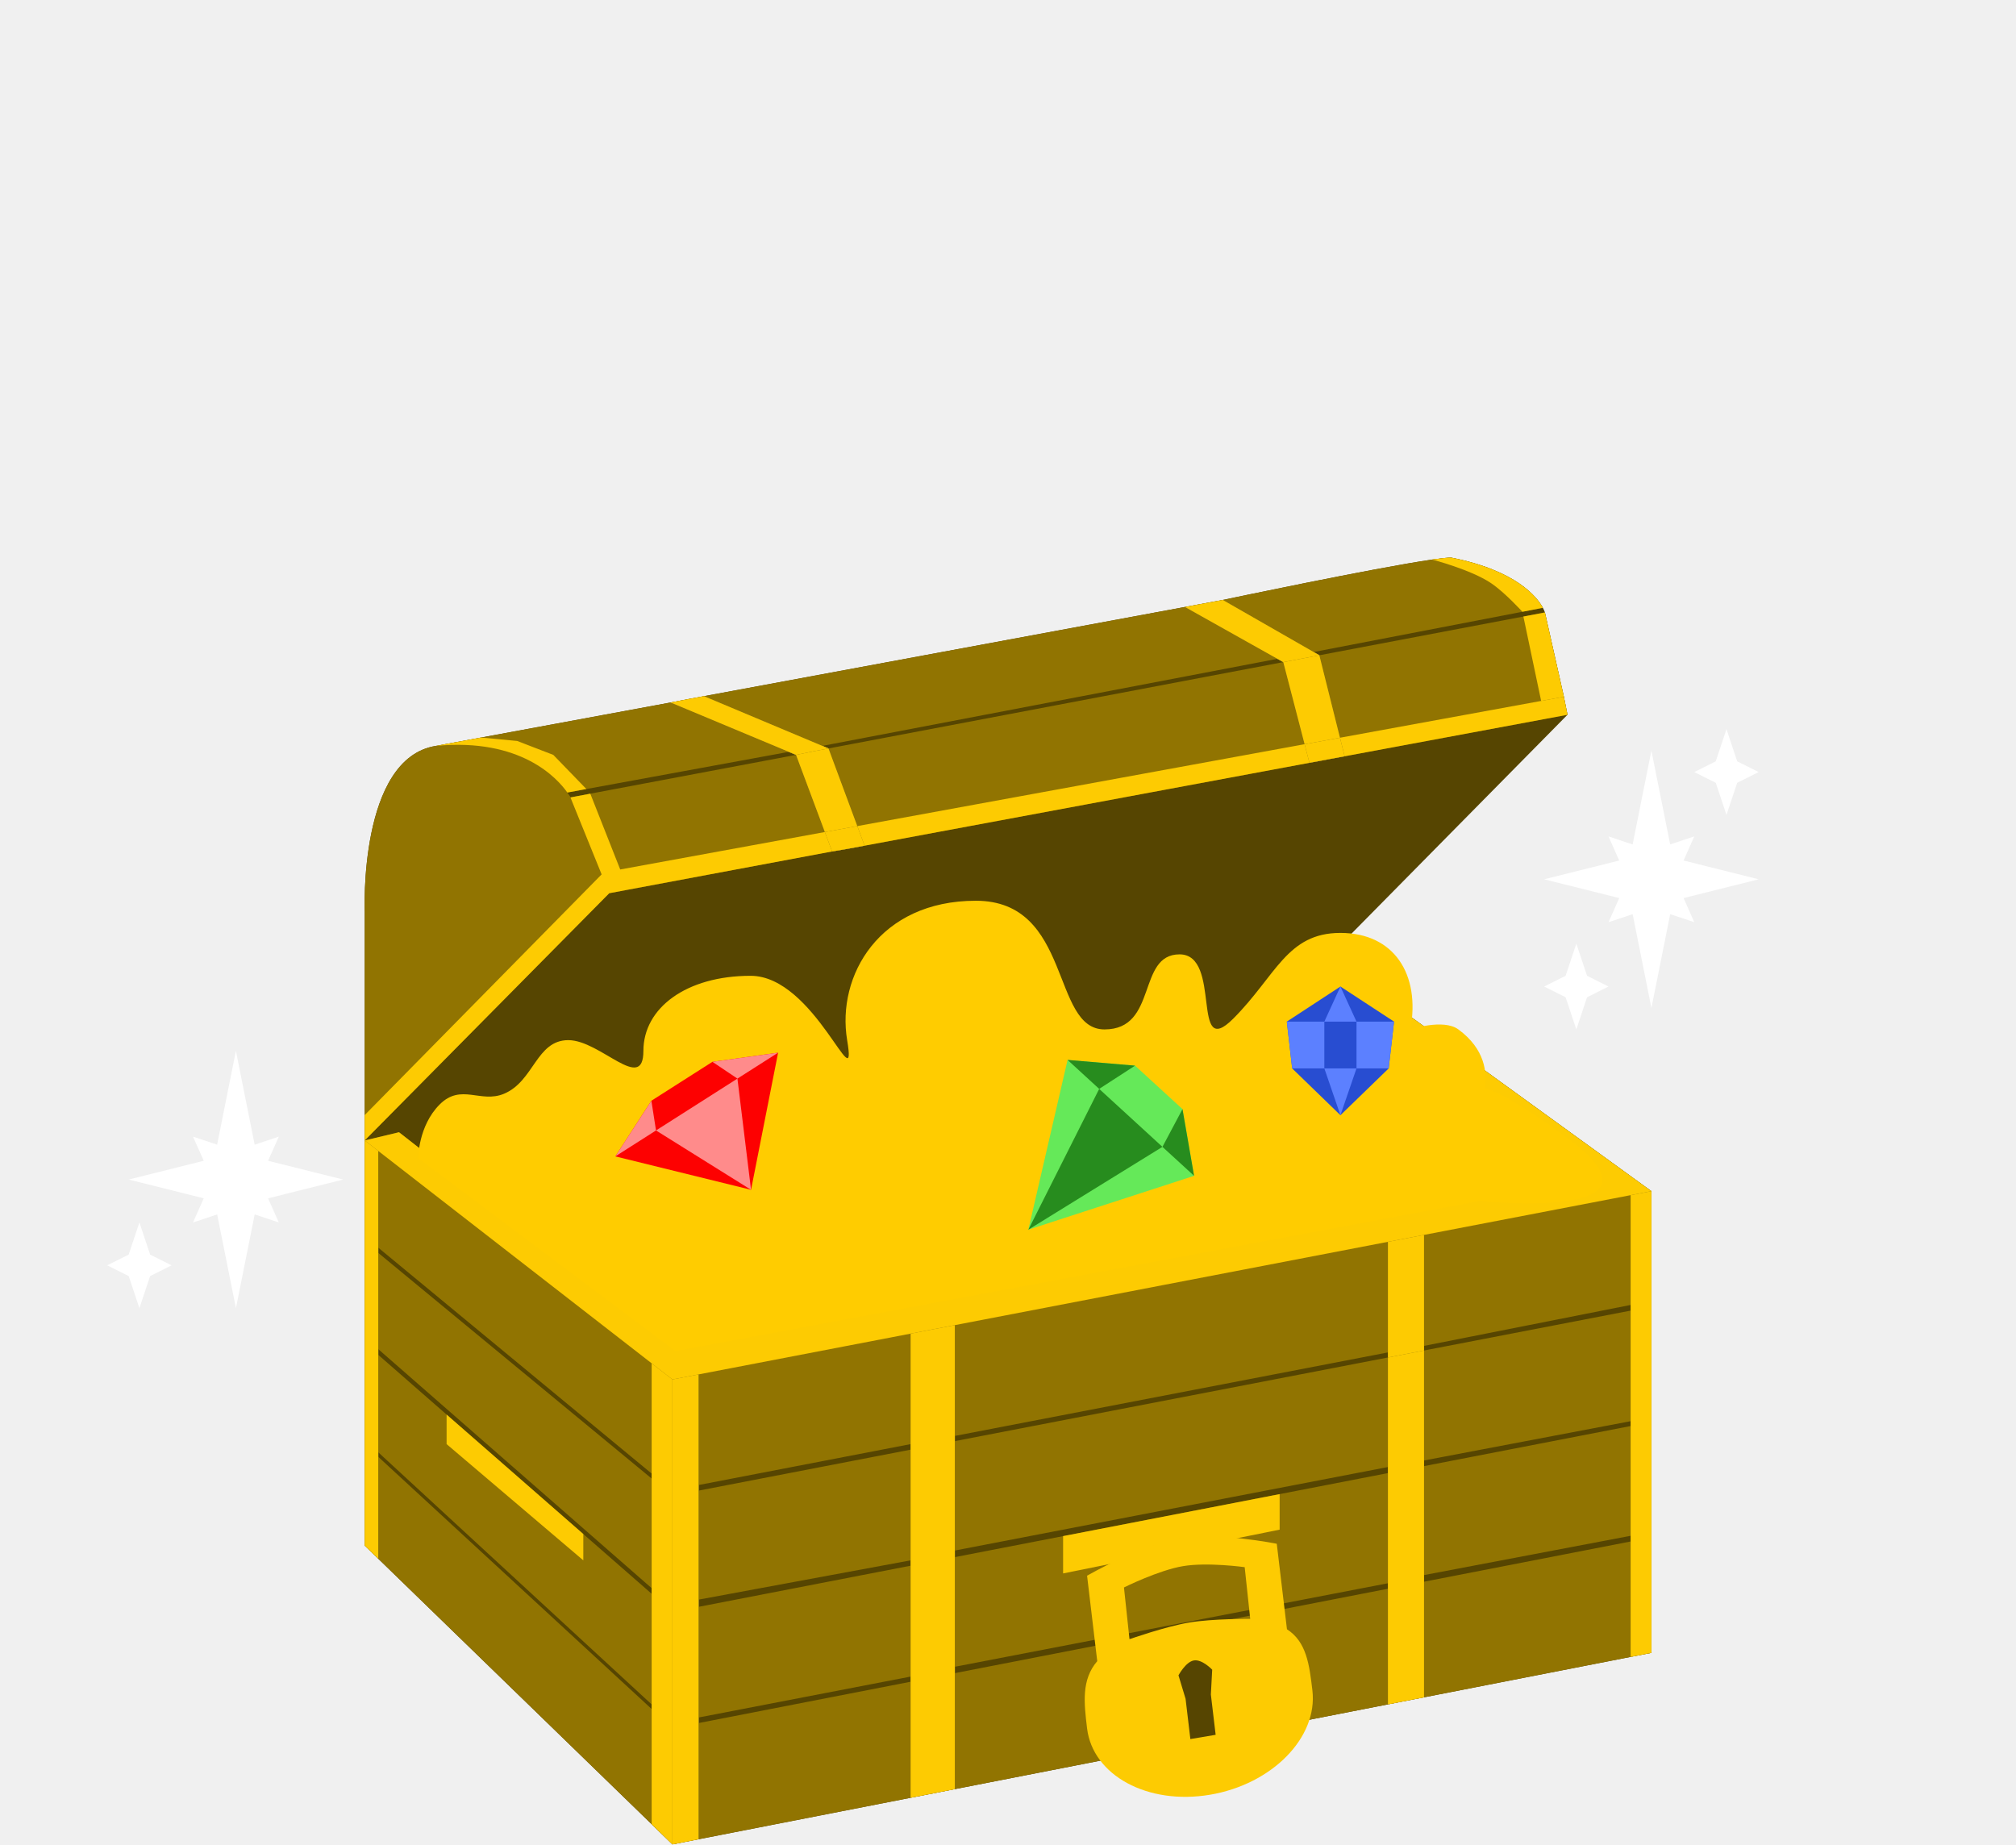
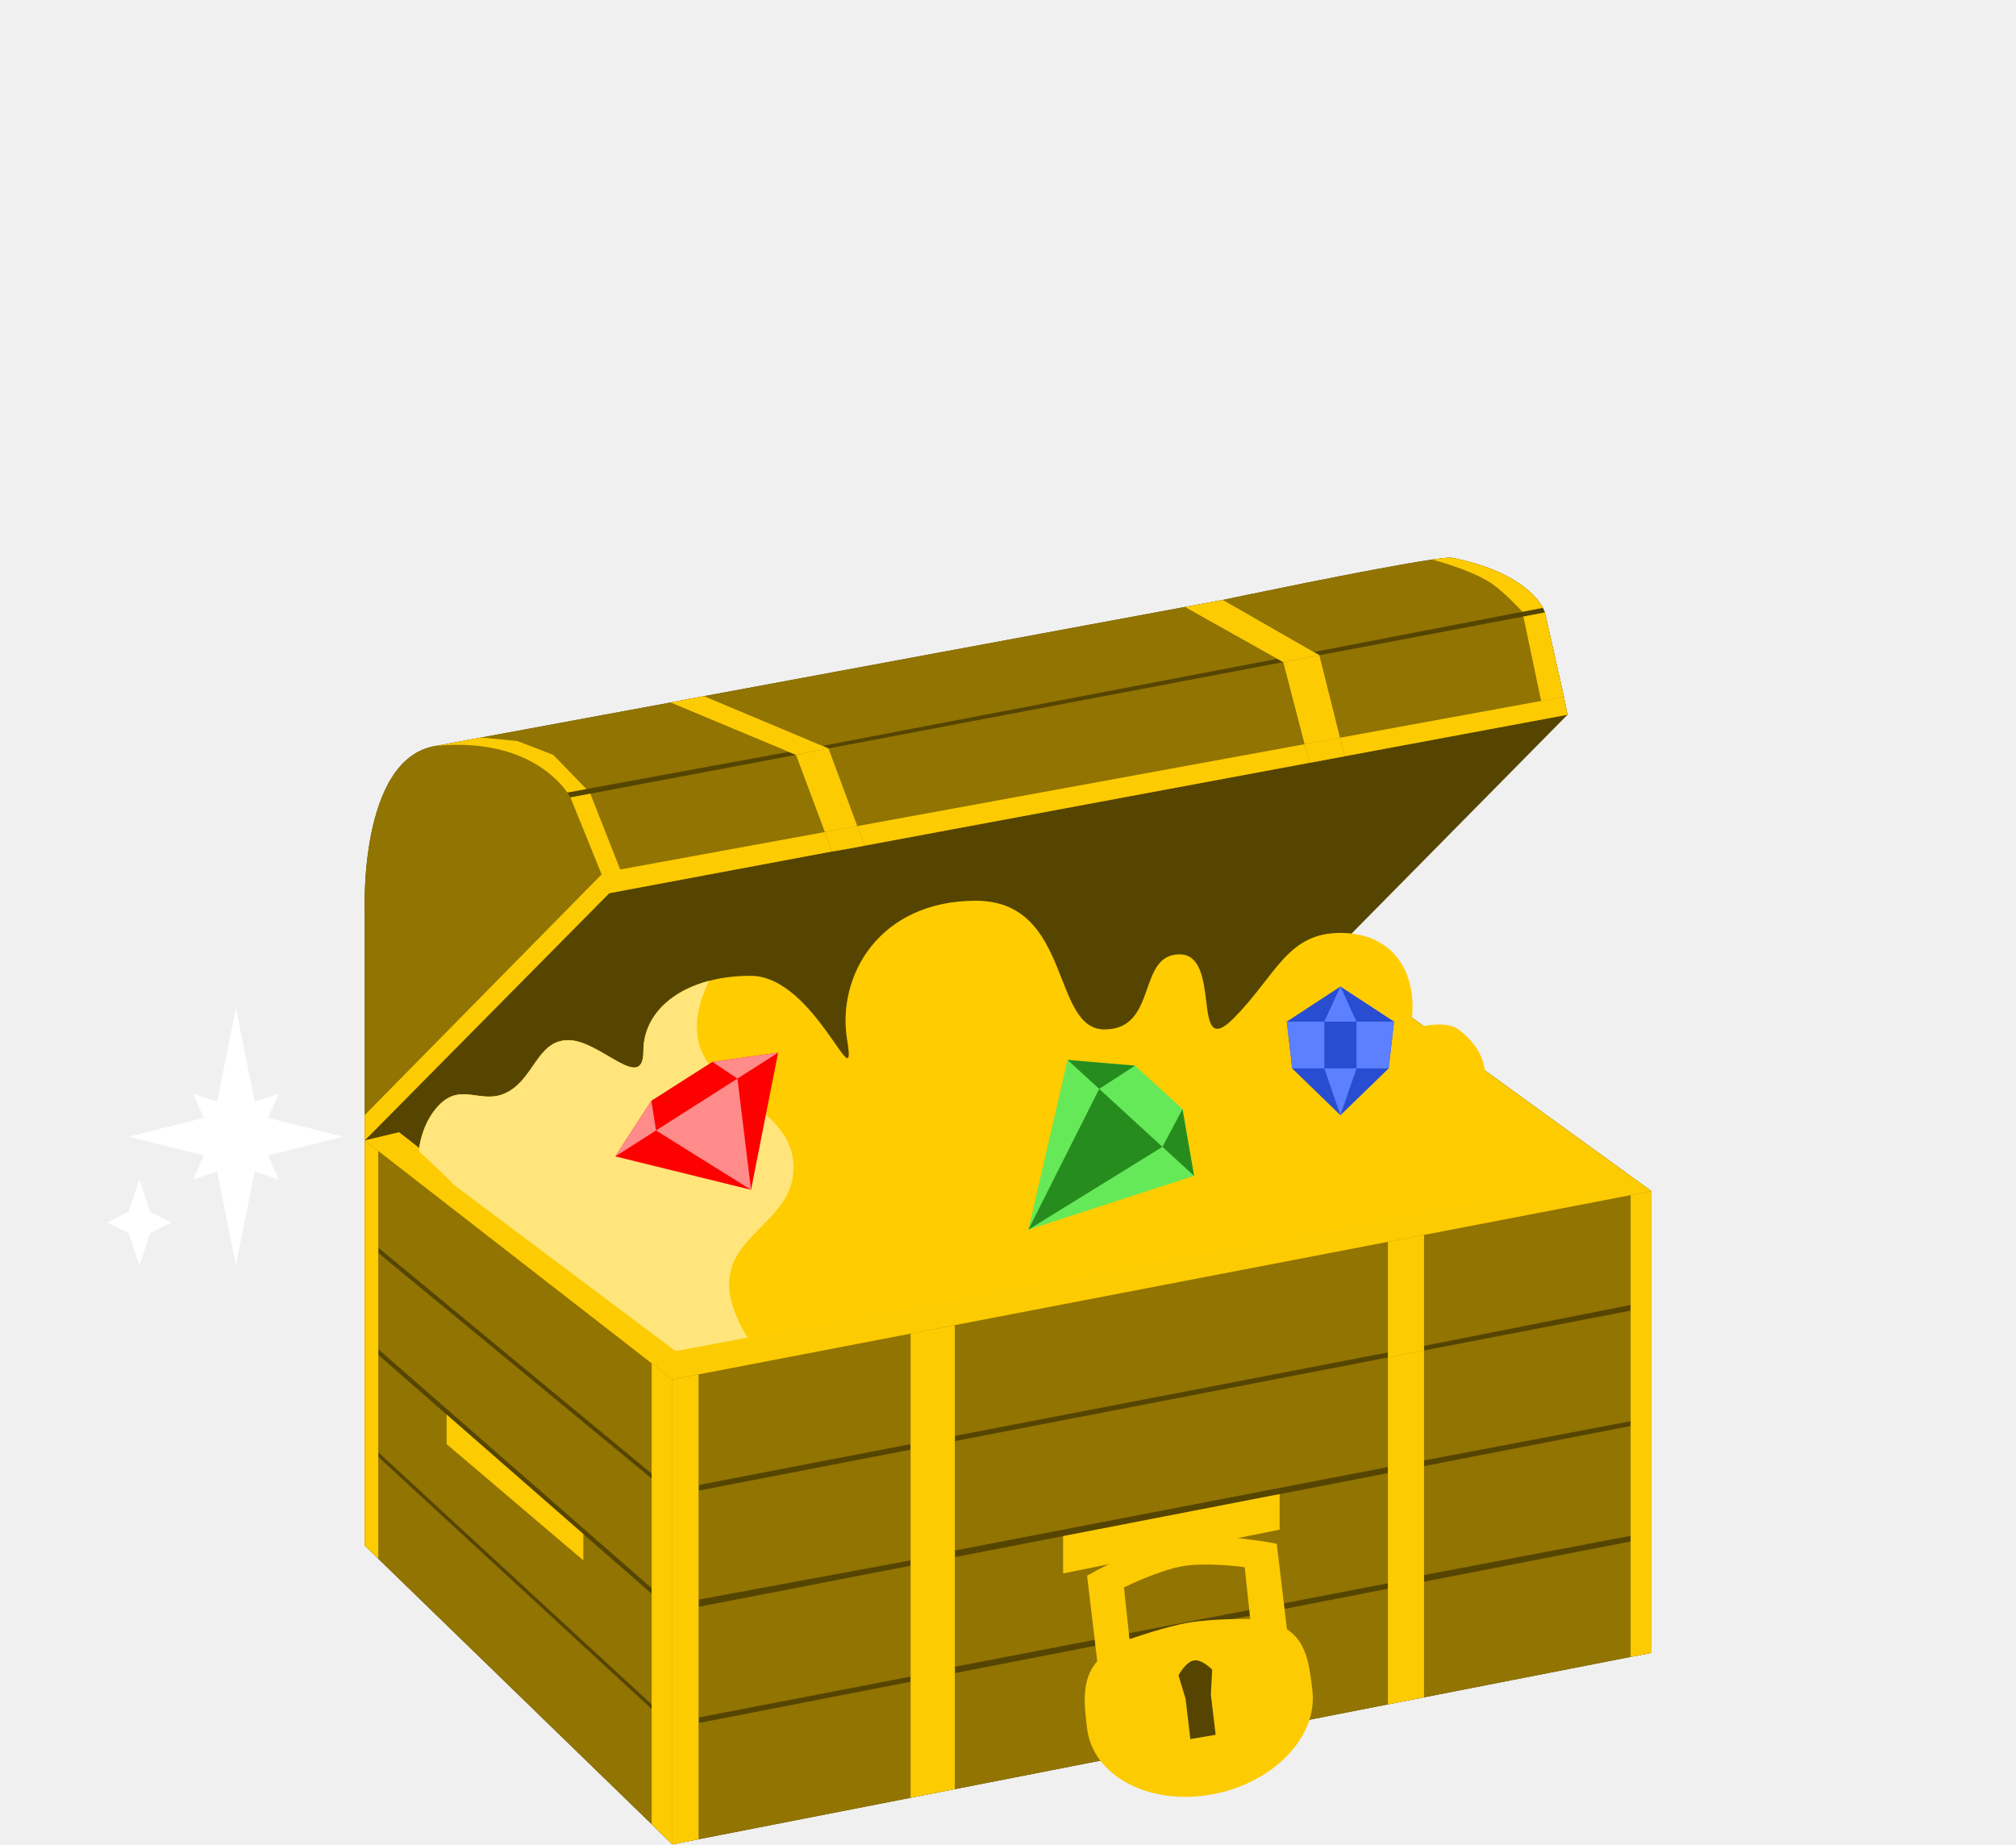
<svg xmlns="http://www.w3.org/2000/svg" width="94" height="86" viewBox="0 0 94 86" fill="none">
  <path fill-rule="evenodd" clip-rule="evenodd" d="M17.006 42.527V51.992V53.176L17.637 53.666V58.176V58.42V62.908V63.174L17.637 67.718L17.637 67.928V72.681L30.385 85.06V79.688V79.473V74.315L30.385 74.053L30.385 68.942V68.71V63.569L31.352 64.321L32.572 64.086V69.244V69.505V74.588V74.924V80.084V80.343V85.761L42.459 83.827V78.416V78.176V73.006L42.459 72.756L42.459 67.595V67.336V62.185L43.437 61.996L44.521 61.788V66.954V67.197V72.298V72.606V77.718V78.015V83.424L64.715 79.472V74.08V73.824V68.688V68.405L64.715 63.297V63.061L64.715 57.904L65.167 57.818L66.398 57.581V62.756V62.971V68.099V68.362V73.443V73.752V79.143L76.032 77.258V71.876V71.611V66.493V66.267V61.111V60.847V55.728L77 55.542L75.528 54.475L61.938 44.626L73.087 33.328L72.919 32.489L72.035 28.557C72.035 28.557 72.013 28.476 71.94 28.341C71.669 27.841 70.708 26.601 67.66 26C67.49 26 67.182 26.034 66.777 26.092C64.076 26.482 57.016 27.974 57.016 27.974L61.253 30.402L61.518 30.554L62.48 34.399L62.696 35.264L61.917 35.408L61.055 35.569L60.829 34.701L59.835 30.873L59.56 30.72L55.249 28.302L43.995 30.389L32.825 32.461L38.344 34.779L38.631 34.899L39.974 38.519L40.313 39.432L39.577 39.569L38.799 39.702L38.46 38.796L37.116 35.199L36.779 35.058L31.268 32.756L22.433 34.39L20.329 34.779C16.711 35.351 17.006 42.527 17.006 42.527Z" fill="#564501" />
  <path d="M44.521 61.788L43.437 61.996L42.459 62.185V67.336V67.595L42.459 72.756L42.459 73.006V78.176V78.416V83.827L44.521 83.424V78.015V77.718V72.606V72.298V67.197V66.954V61.788Z" fill="#564501" />
  <path d="M31.352 64.321V86L32.572 85.761V80.343V80.084V74.924V74.588V69.505V69.244V64.086L31.352 64.321Z" fill="#564501" />
  <path d="M31.352 86V64.321L30.385 63.569V68.71V68.942L30.385 74.053L30.385 74.315V79.473V79.688V85.06L31.352 86Z" fill="#564501" />
  <path d="M17.006 53.176V72.069L17.637 72.681V67.928L17.637 67.718L17.637 63.174V62.908V58.42V58.176V53.666L17.006 53.176Z" fill="#564501" />
  <path d="M64.715 79.472L66.398 79.143V73.752V73.443V68.362V68.099V62.971L64.715 63.297L64.715 68.405V68.688V73.824V74.08V79.472Z" fill="#564501" />
  <path d="M66.398 57.581L65.167 57.818L64.715 57.904L64.715 63.061V63.297L66.398 62.971V62.756V57.581Z" fill="#564501" />
  <path d="M77 77.069V55.542L76.032 55.728V60.847V61.111V66.267V66.493V71.611V71.876V77.258L77 77.069Z" fill="#564501" />
  <path d="M61.518 30.554L60.676 30.714L59.835 30.873L60.829 34.701L62.48 34.399L61.518 30.554Z" fill="#564501" />
  <path d="M57.016 27.974L55.827 28.195L55.249 28.302L59.56 30.72L59.835 30.873L60.676 30.714L61.518 30.554L61.253 30.402L57.016 27.974Z" fill="#564501" />
  <path d="M32.825 32.461L32.162 32.584L31.268 32.756L36.779 35.058L37.116 35.199L37.958 35.027L38.631 34.899L38.344 34.779L32.825 32.461Z" fill="#564501" />
  <path d="M38.631 34.899L37.958 35.027L37.116 35.199L38.46 38.796L39.974 38.519L38.631 34.899Z" fill="#564501" />
  <path d="M39.577 39.569L40.313 39.432L39.974 38.519L38.46 38.796L38.799 39.702L39.577 39.569Z" fill="#564501" />
  <path d="M61.917 35.408L62.696 35.264L62.48 34.399L60.829 34.701L61.055 35.569L61.917 35.408Z" fill="#564501" />
  <path d="M44.521 61.788L43.437 61.996L42.459 62.185V67.336V67.595L42.459 72.756L42.459 73.006V78.176V78.416V83.827L44.521 83.424V78.015V77.718V72.606V72.298V67.197V66.954V61.788Z" fill="#917401" />
  <path d="M31.352 64.321V86L32.572 85.761V80.343V80.084V74.924V74.588V69.505V69.244V64.086L31.352 64.321Z" fill="#917401" />
  <path d="M31.352 86V64.321L30.385 63.569V68.71V68.942L30.385 74.053L30.385 74.315V79.473V79.688V85.06L31.352 86Z" fill="#917401" />
  <path d="M17.006 53.176V72.069L17.637 72.681V67.928L17.637 67.718L17.637 63.174V62.908V58.42V58.176V53.666L17.006 53.176Z" fill="#917401" />
  <path d="M64.715 79.472L66.398 79.143V73.752V73.443V68.362V68.099V62.971L64.715 63.297L64.715 68.405V68.688V73.824V74.08V79.472Z" fill="#917401" />
  <path d="M66.398 57.581L65.167 57.818L64.715 57.904L64.715 63.061V63.297L66.398 62.971V62.756V57.581Z" fill="#917401" />
  <path d="M77 77.069V55.542L76.032 55.728V60.847V61.111V66.267V66.493V71.611V71.876V77.258L77 77.069Z" fill="#917401" />
  <path d="M61.518 30.554L60.676 30.714L59.835 30.873L60.829 34.701L62.48 34.399L61.518 30.554Z" fill="#917401" />
  <path d="M57.016 27.974L55.827 28.195L55.249 28.302L59.56 30.72L59.835 30.873L60.676 30.714L61.518 30.554L61.253 30.402L57.016 27.974Z" fill="#917401" />
  <path d="M32.825 32.461L32.162 32.584L31.268 32.756L36.779 35.058L37.116 35.199L37.958 35.027L38.631 34.899L38.344 34.779L32.825 32.461Z" fill="#917401" />
  <path d="M38.631 34.899L37.958 35.027L37.116 35.199L38.46 38.796L39.974 38.519L38.631 34.899Z" fill="#917401" />
  <path d="M39.577 39.569L40.313 39.432L39.974 38.519L38.46 38.796L38.799 39.702L39.577 39.569Z" fill="#917401" />
  <path d="M61.917 35.408L62.696 35.264L62.48 34.399L60.829 34.701L61.055 35.569L61.917 35.408Z" fill="#917401" />
  <path fill-rule="evenodd" clip-rule="evenodd" d="M17.006 51.992V42.527C17.006 42.527 16.711 35.351 20.329 34.779L22.433 34.39L31.268 32.756L36.779 35.058L27.341 36.791L26.453 36.954C26.553 37.096 26.598 37.183 26.598 37.183L27.524 37.008L37.116 35.199L38.46 38.796L38.799 39.702L29.291 41.483L28.407 41.649L17.006 53.176V51.992ZM76.032 60.847V55.728L77 55.542L75.528 54.475L61.938 44.626L61.055 44.792L74.563 54.656L31.352 62.756L18.605 52.794L17.006 53.176L17.637 53.666V58.176L30.385 68.71V63.569L31.352 64.321L32.572 64.086V69.244L42.459 67.336V62.185L43.437 61.996L44.521 61.788V66.954L64.715 63.061L64.715 57.904L65.167 57.818L66.398 57.581V62.756L76.032 60.847ZM76.032 61.111L66.398 62.971V68.099L76.032 66.267V61.111ZM66.398 68.362L76.032 66.493V71.611L66.398 73.443V68.362ZM76.032 71.876L66.398 73.752V79.143L76.032 77.258V71.876ZM44.521 72.298V67.197L64.715 63.297L64.715 68.405L44.521 72.298ZM64.715 68.688L44.521 72.606V77.718L64.715 73.824V68.688ZM44.521 78.015L64.715 74.08V79.472L44.521 83.424V78.015ZM42.459 67.595L32.572 69.505V74.588L42.459 72.756L42.459 67.595ZM32.572 74.924L42.459 73.006V78.176L32.572 80.084V74.924ZM42.459 78.416L32.572 80.343V85.761L42.459 83.827V78.416ZM17.637 58.42L30.385 68.942L30.385 74.053L17.637 62.908V58.42ZM30.385 74.315L17.637 63.174L17.637 67.718L30.385 79.473V74.315ZM17.637 72.681V67.928L30.385 79.688V85.06L17.637 72.681ZM50.747 37.489L40.313 39.432L39.974 38.519L38.631 34.899L49.317 32.87L59.835 30.873L60.829 34.701L61.055 35.569L50.747 37.489ZM73.087 33.328L62.696 35.264L62.48 34.399L61.518 30.554L72.035 28.557L72.919 32.489L73.087 33.328ZM71.94 28.341C71.669 27.841 70.708 26.601 67.66 26C67.49 26 67.182 26.034 66.777 26.092C64.076 26.482 57.016 27.974 57.016 27.974L61.253 30.402L70.984 28.526L71.94 28.341ZM59.56 30.72L38.344 34.779L32.825 32.461L43.995 30.389L55.249 28.302L59.56 30.72Z" fill="#917401" />
  <path d="M44.521 61.788L43.437 61.996L42.459 62.185V67.336V67.595L42.459 72.756L42.459 73.006V78.176V78.416V83.827L44.521 83.424V78.015V77.718V72.606V72.298V67.197V66.954V61.788Z" fill="#FDCB02" />
  <path d="M31.352 64.321V86L32.572 85.761V80.343V80.084V74.924V74.588V69.505V69.244V64.086L31.352 64.321Z" fill="#FDCB02" />
  <path d="M31.352 86V64.321L30.385 63.569V68.71V68.942L30.385 74.053L30.385 74.315V79.473V79.688V85.06L31.352 86Z" fill="#FDCB02" />
  <path d="M17.006 53.176V72.069L17.637 72.681V67.928L17.637 67.718L17.637 63.174V62.908V58.42V58.176V53.666L17.006 53.176Z" fill="#FDCB02" />
  <path d="M64.715 79.472L66.398 79.143V73.752V73.443V68.362V68.099V62.971L64.715 63.297L64.715 68.405V68.688V73.824V74.08V79.472Z" fill="#FDCB02" />
  <path d="M66.398 57.581L65.167 57.818L64.715 57.904L64.715 63.061V63.297L66.398 62.971V62.756V57.581Z" fill="#FDCB02" />
  <path d="M77 77.069V55.542L76.032 55.728V60.847V61.111V66.267V66.493V71.611V71.876V77.258L77 77.069Z" fill="#FDCB02" />
  <path d="M61.518 30.554L60.676 30.714L59.835 30.873L60.829 34.701L62.48 34.399L61.518 30.554Z" fill="#FDCB02" />
  <path d="M57.016 27.974L55.827 28.195L55.249 28.302L59.56 30.72L59.835 30.873L60.676 30.714L61.518 30.554L61.253 30.402L57.016 27.974Z" fill="#FDCB02" />
  <path d="M32.825 32.461L32.162 32.584L31.268 32.756L36.779 35.058L37.116 35.199L37.958 35.027L38.631 34.899L38.344 34.779L32.825 32.461Z" fill="#FDCB02" />
  <path d="M38.631 34.899L37.958 35.027L37.116 35.199L38.46 38.796L39.974 38.519L38.631 34.899Z" fill="#FDCB02" />
  <path d="M39.577 39.569L40.313 39.432L39.974 38.519L38.46 38.796L38.799 39.702L39.577 39.569Z" fill="#FDCB02" />
  <path d="M61.917 35.408L62.696 35.264L62.48 34.399L60.829 34.701L61.055 35.569L61.917 35.408Z" fill="#FDCB02" />
  <path fill-rule="evenodd" clip-rule="evenodd" d="M17.006 51.992V53.176L17.637 53.666L30.385 63.569L31.352 64.321L32.572 64.086L42.459 62.185L43.437 61.996L44.521 61.788L54.302 59.907L64.715 57.904L65.167 57.818L66.398 57.581L76.032 55.728L77 55.542L75.528 54.475L61.938 44.626L61.055 44.792L74.563 54.656L31.352 62.756L18.605 52.794L17.006 53.176L28.407 41.649L29.291 41.483L38.799 39.702L38.46 38.796L28.919 40.542L27.524 37.008L26.598 37.183C26.598 37.183 26.553 37.096 26.453 36.954L27.341 36.791L25.799 35.199L24.116 34.55L22.433 34.39L20.329 34.779C24.288 34.401 25.982 36.285 26.453 36.954L26.598 37.183L28.052 40.771L17.006 51.992ZM72.919 32.489L73.087 33.328L72.035 33.524L62.696 35.264L62.48 34.399L71.859 32.683L72.919 32.489ZM60.829 34.701L61.055 35.569L50.747 37.489L40.313 39.432L39.974 38.519L60.829 34.701ZM69.511 27.183C70.168 27.622 70.984 28.526 70.984 28.526L71.94 28.341C71.669 27.841 70.708 26.601 67.66 26C67.49 26 67.182 26.034 66.777 26.092C66.777 26.092 68.572 26.556 69.511 27.183Z" fill="#FDCB02" />
  <path d="M27.198 71.529L20.824 65.959V67.336L27.198 72.756V71.529Z" fill="#FDCB02" />
  <path d="M59.666 69.668L49.569 71.626V73.366L59.666 71.324V69.668Z" fill="#FDCB02" />
  <path d="M72.035 28.557L71.031 28.748L71.859 32.683L72.919 32.489L72.035 28.557Z" fill="#FDCB02" />
  <path fill-rule="evenodd" clip-rule="evenodd" d="M50.686 80.585C50.948 82.785 53.512 84.174 56.413 83.686C59.315 83.198 61.455 81.019 61.193 78.818C61.051 77.627 60.924 76.559 60.007 75.969L59.532 71.983C59.532 71.983 56.793 71.428 54.991 71.731C53.19 72.034 50.687 73.471 50.687 73.471L51.161 77.456C50.417 78.326 50.544 79.394 50.686 80.585ZM55.444 75.656C54.342 75.841 52.665 76.433 52.665 76.433L52.407 74.02C52.407 74.02 54.013 73.219 55.16 73.026C56.306 72.833 58.036 73.074 58.036 73.074L58.294 75.486C58.294 75.486 56.546 75.471 55.444 75.656Z" fill="#FDCB02" />
  <path d="M54.949 78.118C54.949 78.118 55.285 77.487 55.668 77.423C56.052 77.358 56.521 77.854 56.521 77.854L56.459 79.013L56.682 80.891L55.503 81.089L55.28 79.212L54.949 78.118Z" fill="#564501" />
  <path d="M19.5 54C19.5 54 19.5 52.5 20.5 51.5C21.5 50.5 22.404 51.458 23.5 51C24.907 50.411 25 48.5 26.5 48.5C28 48.5 30 51 30 49C30 47 32 45.5 35 45.5C38 45.5 40 51.5 39.5 48.5C39 45.5 41 42 45.5 42C50 42 49 48 51.5 48C54 48 53 44.5 55 44.5C57 44.5 55.5 49.5 57.5 47.5C59.5 45.5 60 43.5 62.5 43.5C65 43.5 66.236 45.425 65.763 48C65.763 48 67.296 47.483 68 48C69.253 48.92 69.345 50.027 69.229 50.747C69.739 50.85 70.819 51.414 73 53C78.5 57 69 56 69 56L31.5 63L19.5 54Z" fill="#FFCC00" />
+   <mask id="mask0" mask-type="alpha" maskUnits="userSpaceOnUse" x="19" y="42" width="56" height="21">
+     <path d="M19.5 54C19.5 54 19.5 52.5 20.5 51.5C21.5 50.5 22.404 51.458 23.5 51C24.907 50.411 25 48.5 26.5 48.5C28 48.5 30 51 30 49C30 47 32 45.5 35 45.5C38 45.5 40 51.5 39.5 48.5C39 45.5 41 42 45.5 42C50 42 49 48 51.5 48C54 48 53 44.5 55 44.5C57 44.5 55.5 49.5 57.5 47.5C59.5 45.5 60 43.5 62.5 43.5C65 43.5 66.236 45.425 65.763 48C65.763 48 67.296 47.483 68 48C69.253 48.92 69.345 50.027 69.229 50.747C69.739 50.85 70.819 51.414 73 53C78.5 57 69 56 69 56L31.5 63L19.5 54Z" fill="#FFCC00" />
+   </mask>
+   <g mask="url(#mask0)">
+     <path d="M18 41H37C37 41 32.389 44.752 32.5 48C32.606 51.086 37.056 51.413 37 54.5C36.956 56.946 33.9 57.555 34 60C34.093 62.275 37 65 37 65H18C18 65 22.135 61.566 22.5 58.5C22.945 54.77 17.195 53.669 18 50C18.453 47.937 21 47.612 21 45.5C21 43.388 18 41 18 41Z" fill="#FFE57B" />
+   </g>
  <path d="M30.372 51.325L33.218 49.511L36.281 49.084L35.019 55.478L28.691 53.92L30.372 51.325Z" fill="#FD0101" />
  <path d="M33.218 49.511L36.281 49.084L34.384 50.293L35.019 55.478L30.588 52.711L28.691 53.92L30.372 51.325L30.588 52.711L34.384 50.293L33.218 49.511Z" fill="#FF8B8B" />
  <path d="M60 47.636L62.5 46L65 47.636L64.75 49.818L62.5 52L60.25 49.818L60 47.636Z" fill="#284DD1" />
  <path fill-rule="evenodd" clip-rule="evenodd" d="M60 47.636L60.25 49.818H61.75L62.5 52L63.25 49.818H64.75L65 47.636H63.25L62.5 46L61.75 47.636H60ZM61.75 47.636H63.25V49.818H61.75V47.636Z" fill="#5C80FF" />
  <path d="M52.924 49.689L55.136 51.716L55.676 54.827L47.949 57.337L49.778 49.422L52.924 49.689Z" fill="#65E959" />
  <path d="M55.136 51.716L55.676 54.827L54.201 53.476L47.949 57.337L51.252 50.773L49.778 49.422L52.924 49.689L51.252 50.773L54.201 53.476L55.136 51.716Z" fill="#278C1E" />
-   <path d="M80.5 34L80 35.5L79 36L80 36.5L80.5 38L81 36.5L82 36L81 35.5L80.5 34Z" fill="white" />
-   <path d="M73.5 44L73 45.5L72 46L73 46.5L73.5 48L74 46.5L75 46L74 45.5L73.5 44Z" fill="white" />
-   <path d="M75.5 40.125L75 39L76.125 39.375L77 35L77.875 39.375L79 39L78.5 40.125L82 41L78.5 41.875L79 43L77.875 42.625L77 47L76.125 42.625L75 43L75.5 41.875L72 41L75.5 40.125Z" fill="white" />
-   <path d="M6.5 57L6 58.5L5 59L6 59.5L6.5 61L7 59.5L8 59L7 58.5L6.5 57Z" fill="white" />
-   <path d="M9.5 54.125L9 53L10.125 53.375L11 49L11.875 53.375L13 53L12.5 54.125L16 55L12.5 55.875L13 57L11.875 56.625L11 61L10.125 56.625L9 57L9.5 55.875L6 55L9.5 54.125Z" fill="white" />
+   <path d="M6.5 55L6 56.5L5 57L6 57.5L6.5 59L7 57.5L8 57L7 56.5L6.5 55Z" fill="white" />
+   <path d="M9.5 52.125L9 51L10.125 51.375L11 47L11.875 51.375L13 51L12.5 52.125L16 53L12.5 53.875L13 55L11.875 54.625L11 59L10.125 54.625L9 55L9.5 53.875L6 53L9.5 52.125Z" fill="white" />
</svg>
